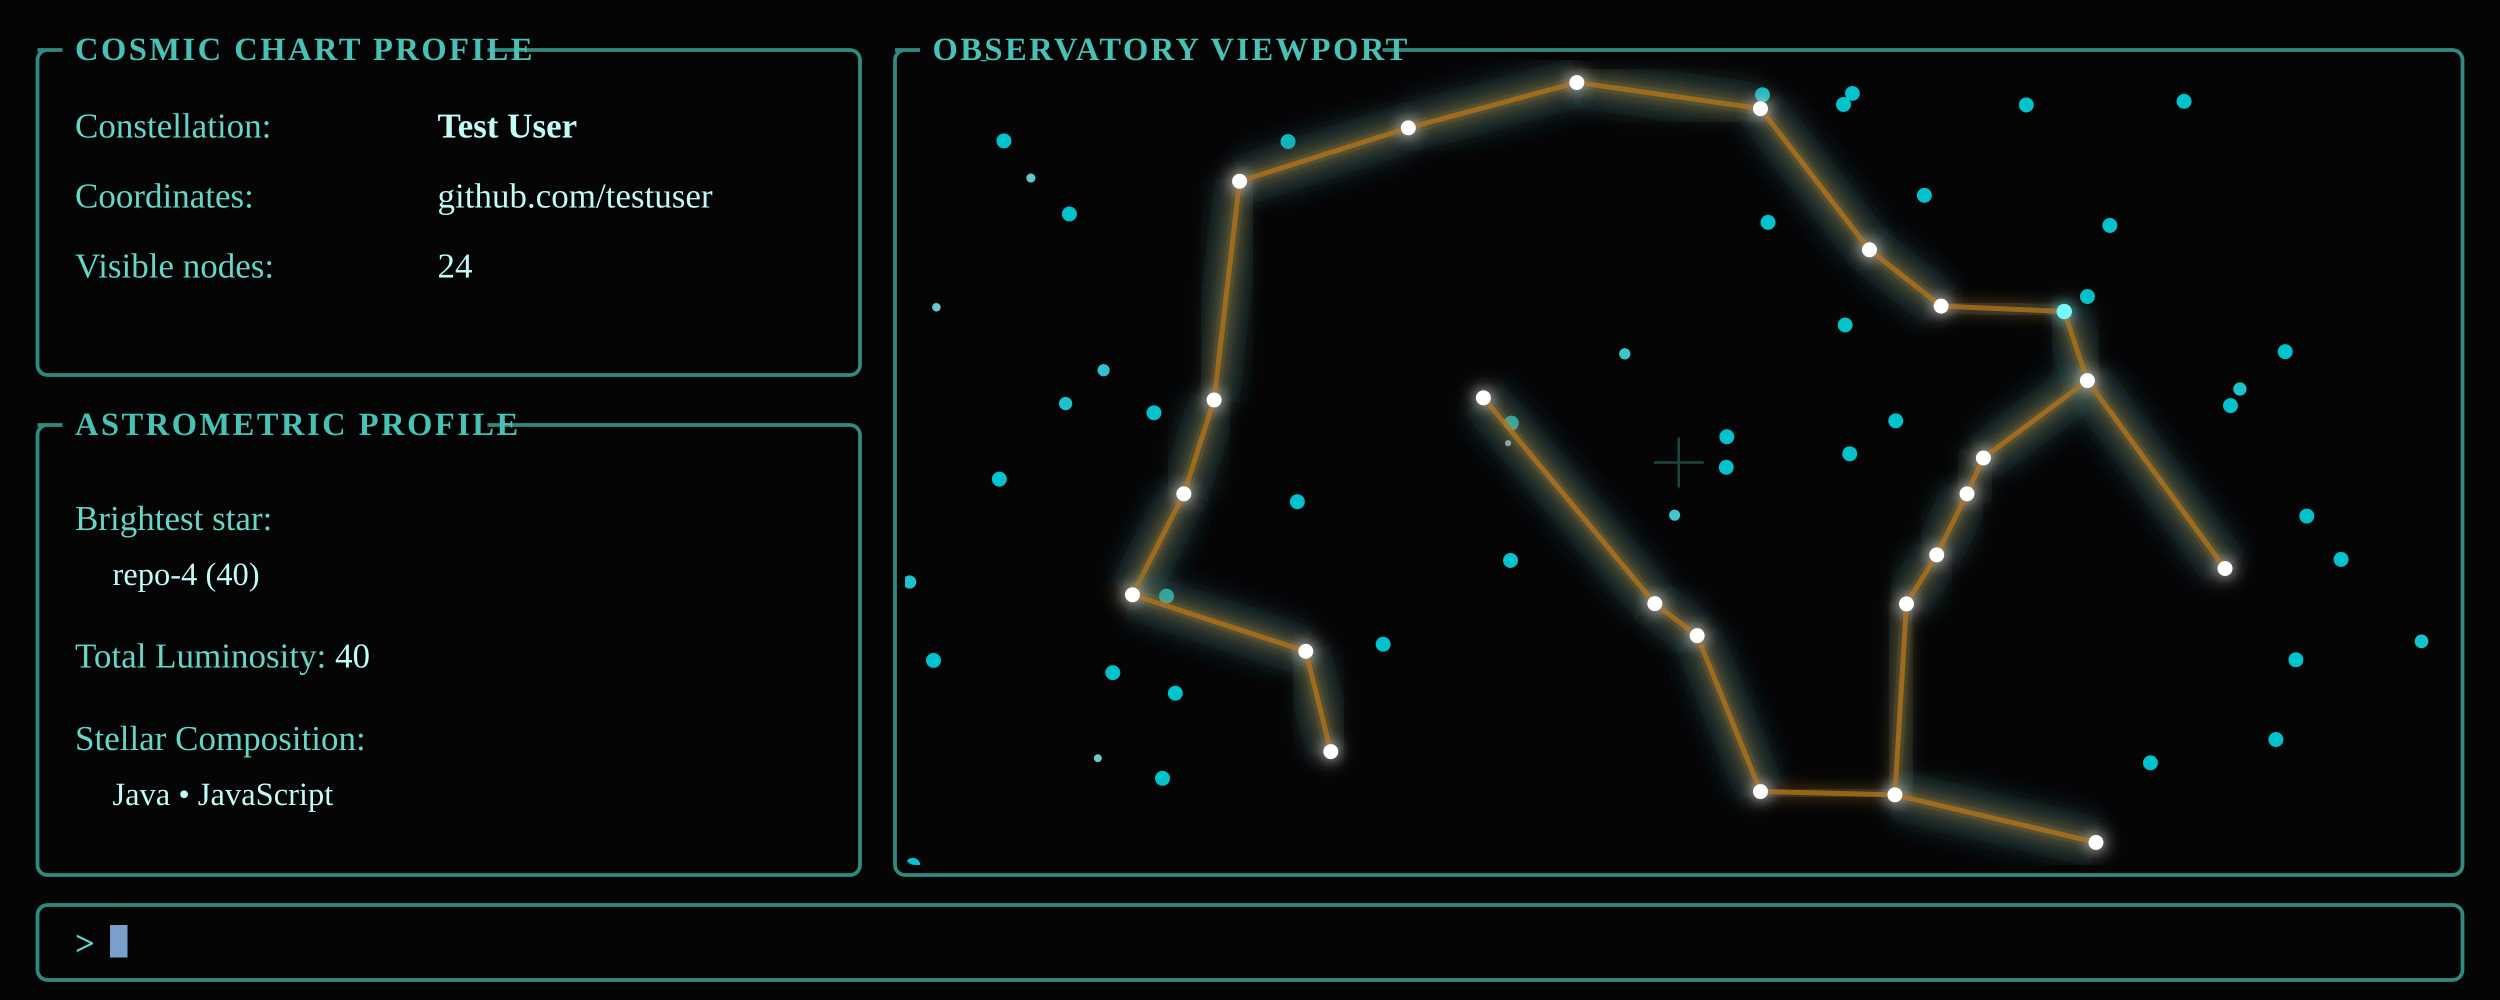
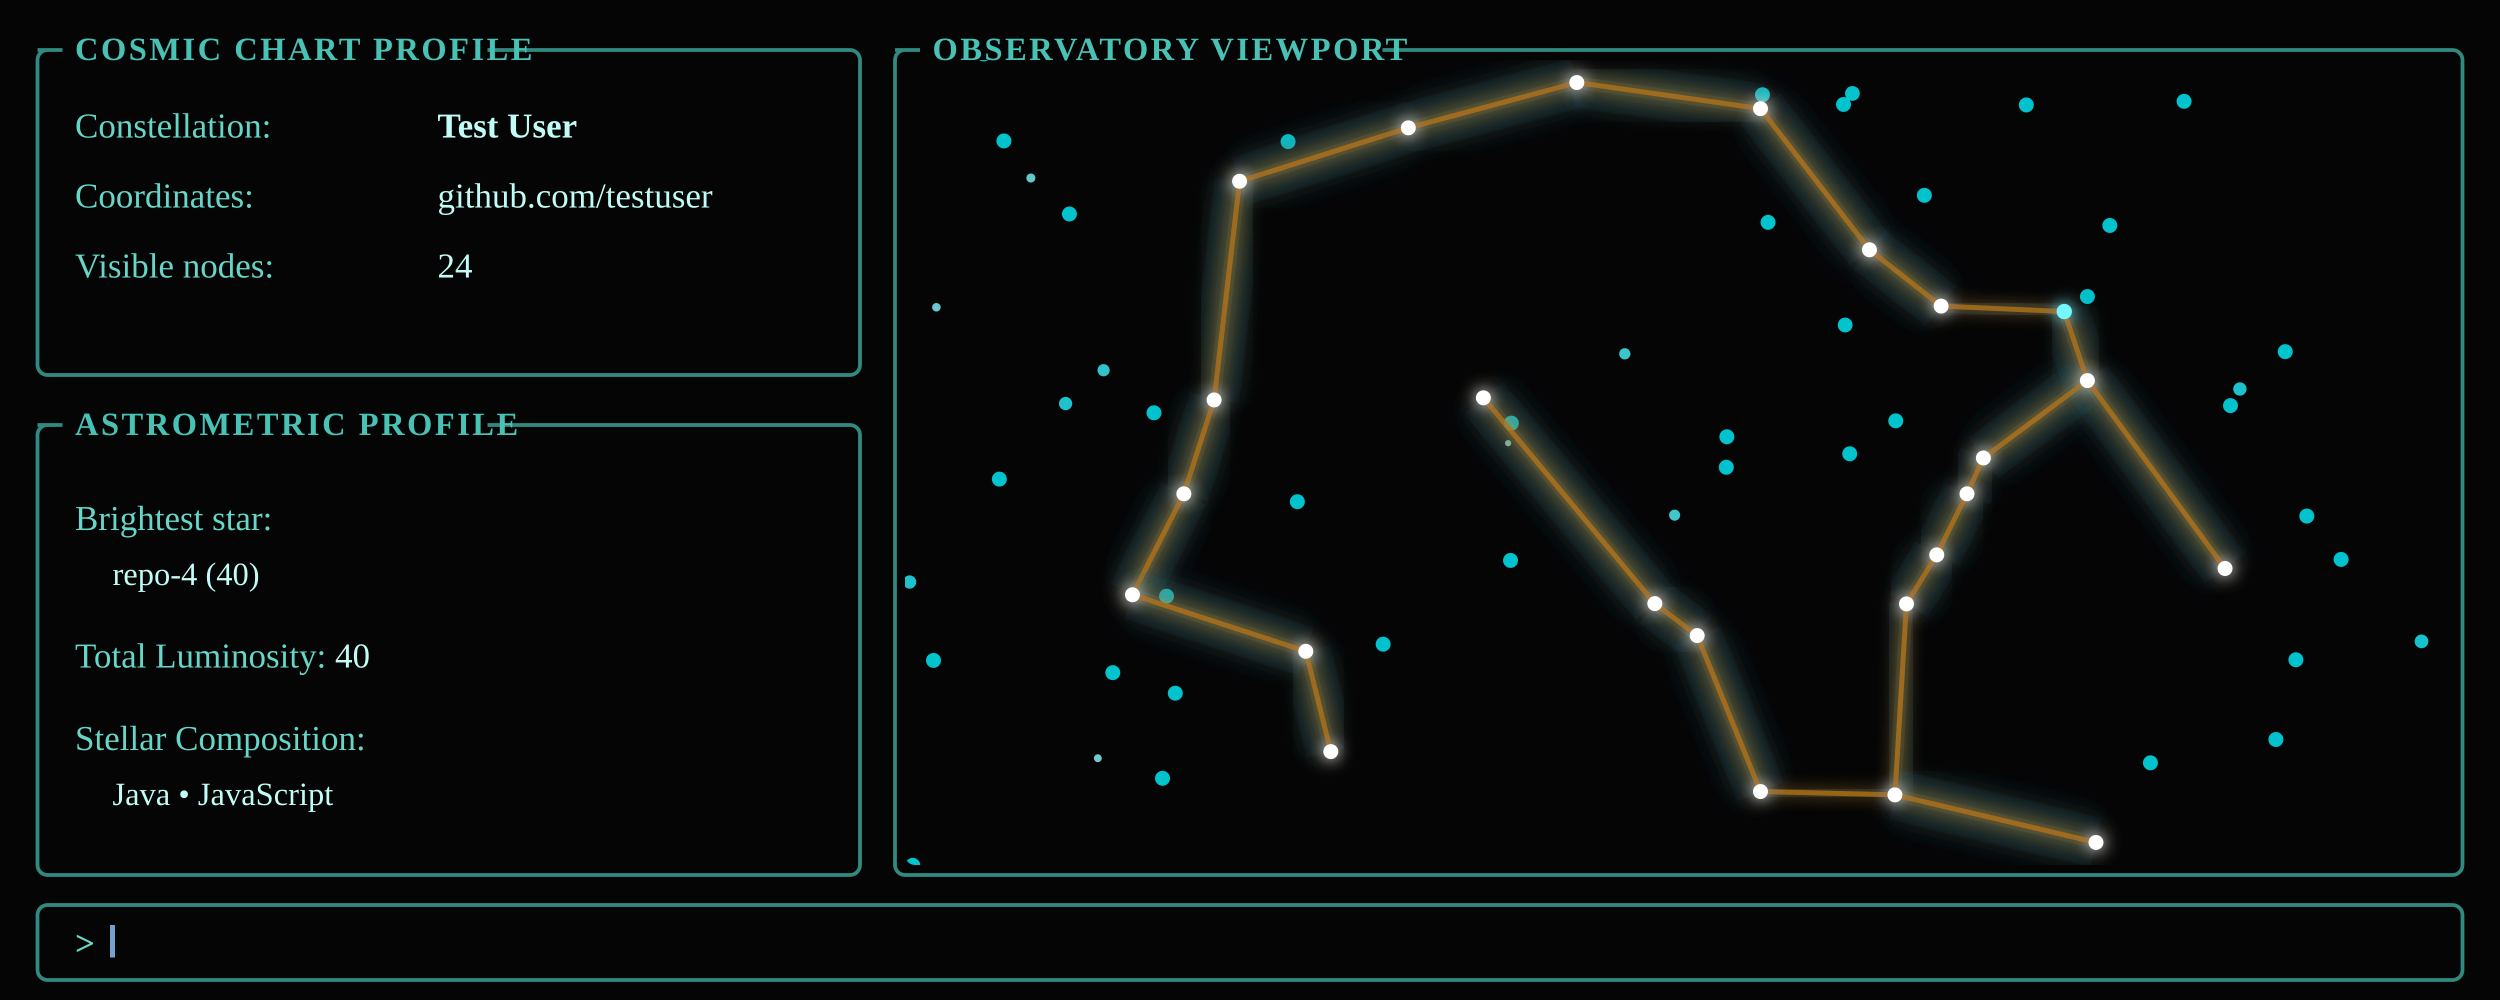
<svg xmlns="http://www.w3.org/2000/svg" width="1000" height="400" viewBox="0 0 1000 400">
  <style>
                body {
                    background: #050505;
                    display: flex;
                    align-items: center;
                    justify-content: center;
                    height: 100vh;
                    margin: 0;
                    overflow: hidden;
                }

                .canvas-wrapper {
                    filter: drop-shadow(0 0 12px rgba(0, 242, 255, 0.5));
                    display: flex;
                    align-items: center;
                    justify-content: center;
                    border: solid white 0.5px;
                }

                svg {
                    width: 100%;
                    height: 100%;
                    display: block;
                }

                @keyframes wobbleRotate {
                    0% {
                        transform: rotate(0deg) scale(1);
                    }

                    25% {
                        transform: rotate(90deg) scale(1.02) skewX(1deg);
                    }

                    50% {
                        transform: rotate(180deg) scale(1);
                    }

                    75% {
                        transform: rotate(270deg) scale(0.98) skewX(-1deg);
                    }

                    100% {
                        transform: rotate(360deg) scale(1);
                    }
                }

                .tui-border { stroke: #318a80; stroke-width: 1.5; fill: none; }
                .tui-header { fill: #48c2b5; font-size: 13px; font-weight: bold; letter-spacing: 1px; }
                .label { fill: #65d6c8; font-size: 14px; }
                .value { fill: #c1fdf6; font-size: 14px; }
                .value-indent { fill: #c1fdf6; font-size: 13px; }
                .crosshair { stroke: #2a615a; stroke-width: 1; opacity: 0.7; }
            </style>
  <defs>
    <filter id="neonGlow">
      <feGaussianBlur stdDeviation="3" result="blur" />
      <feComposite in="SourceGraphic" in2="blur" operator="over" />
    </filter>
    <filter id="lineGlow" x="-20%" y="-20%" width="140%" height="140%">
      <feGaussianBlur stdDeviation="3" result="blur" />
      <feComposite in="SourceGraphic" in2="blur" operator="over" />
    </filter>
    <filter id="secondLangGlow" x="-50%" y="-50%" width="200%" height="200%">
      <feGaussianBlur stdDeviation="6" result="blur" />
      <feFlood flood-color="#f1e05a" result="color" />
      <feComposite in="color" in2="blur" operator="in" result="glow" />
      <feMerge>
        <feMergeNode in="glow" />
        <feMergeNode in="SourceGraphic" />
      </feMerge>
    </filter>
    <filter id="thirdLangGlow" x="-50%" y="-50%" width="200%" height="200%">
      <feGaussianBlur stdDeviation="6" result="blur" />
      <feFlood flood-color="#3178c6" result="color" />
      <feComposite in="color" in2="blur" operator="in" result="glow" />
      <feMerge>
        <feMergeNode in="glow" />
        <feMergeNode in="SourceGraphic" />
      </feMerge>
    </filter>
    <filter id="softGlow" x="-50%" y="-50%" width="200%" height="200%">
      <feGaussianBlur stdDeviation="6" result="blur" />
      <feFlood flood-color="#b07219" result="color" />
      <feComposite in="color" in2="blur" operator="in" result="softGlow" />
      <feMerge>
        <feMergeNode in="softGlow" />
        <feMergeNode in="SourceGraphic" />
      </feMerge>
    </filter>
    <clipPath id="viewportClip">
      <rect x="362" y="24" width="619" height="322" rx="4" ry="4" />
    </clipPath>
  </defs>
  <rect width="1000" height="400" fill="#050505" />
  <g clip-path="url(#viewportClip)">
    <g id="starfield">
      <circle cx="737.407" cy="41.778" r="3" fill="rgb(0, 242, 255)" opacity="0.8">
        <animate attributeName="opacity" values="0.1;0.7;0.1" dur="4.551s" repeatCount="indefinite" />
      </circle>
      <circle cx="295.469" cy="337.65" r="3" fill="rgb(0, 242, 255)" opacity="0.8">
        <animate attributeName="opacity" values="0.1;0.7;0.1" dur="2.338s" repeatCount="indefinite" />
      </circle>
      <circle cx="445.121" cy="269.064" r="3" fill="rgb(0, 242, 255)" opacity="0.8">
        <animate attributeName="opacity" values="0.1;0.7;0.1" dur="2.59s" repeatCount="indefinite" />
      </circle>
      <circle cx="17.195" cy="51.151" r="2.363" fill="rgb(64, 245, 255)" opacity="0.8">
        <animate attributeName="opacity" values="0.1;0.7;0.1" dur="3.423s" repeatCount="indefinite" />
      </circle>
      <circle cx="202.312" cy="54.775" r="3" fill="rgb(0, 242, 255)" opacity="0.8">
        <animate attributeName="opacity" values="0.1;0.7;0.1" dur="4.64s" repeatCount="indefinite" />
      </circle>
      <circle cx="413.249" cy="370.766" r="3" fill="rgb(0, 242, 255)" opacity="0.8">
        <animate attributeName="opacity" values="0.1;0.7;0.1" dur="4.916s" repeatCount="indefinite" />
      </circle>
      <circle cx="910.363" cy="295.799" r="3" fill="rgb(0, 242, 255)" opacity="0.8">
        <animate attributeName="opacity" values="0.1;0.7;0.1" dur="3.559s" repeatCount="indefinite" />
      </circle>
      <circle cx="758.297" cy="168.334" r="3" fill="rgb(0, 242, 255)" opacity="0.8">
        <animate attributeName="opacity" values="0.1;0.7;0.1" dur="3.871s" repeatCount="indefinite" />
      </circle>
      <circle cx="860.173" cy="305.132" r="3" fill="rgb(0, 242, 255)" opacity="0.8">
        <animate attributeName="opacity" values="0.1;0.7;0.1" dur="2.055s" repeatCount="indefinite" />
      </circle>
      <circle cx="78.956" cy="172.327" r="3" fill="rgb(0, 242, 255)" opacity="0.8">
        <animate attributeName="opacity" values="0.1;0.7;0.1" dur="5.492s" repeatCount="indefinite" />
      </circle>
      <circle cx="373.402" cy="264.169" r="3" fill="rgb(0, 242, 255)" opacity="0.8">
        <animate attributeName="opacity" values="0.1;0.7;0.1" dur="3.52s" repeatCount="indefinite" />
      </circle>
      <circle cx="80.182" cy="360.366" r="3" fill="rgb(0, 242, 255)" opacity="0.8">
        <animate attributeName="opacity" values="0.1;0.7;0.1" dur="2.214s" repeatCount="indefinite" />
      </circle>
      <circle cx="170.508" cy="49.255" r="3" fill="rgb(0, 242, 255)" opacity="0.8">
        <animate attributeName="opacity" values="0.1;0.7;0.1" dur="3.946s" repeatCount="indefinite" />
      </circle>
      <circle cx="916.802" cy="6.67" r="3" fill="rgb(0, 242, 255)" opacity="0.8">
        <animate attributeName="opacity" values="0.1;0.7;0.1" dur="5.149s" repeatCount="indefinite" />
      </circle>
      <circle cx="441.435" cy="148.089" r="2.437" fill="rgb(57, 244, 255)" opacity="0.8">
        <animate attributeName="opacity" values="0.1;0.7;0.1" dur="2.904s" repeatCount="indefinite" />
      </circle>
      <circle cx="968.602" cy="256.55" r="2.745" fill="rgb(26, 243, 255)" opacity="0.8">
        <animate attributeName="opacity" values="0.1;0.7;0.1" dur="2.025s" repeatCount="indefinite" />
      </circle>
      <circle cx="769.736" cy="78.133" r="3" fill="rgb(0, 242, 255)" opacity="0.8">
        <animate attributeName="opacity" values="0.1;0.7;0.1" dur="2.486s" repeatCount="indefinite" />
      </circle>
      <circle cx="843.933" cy="90.178" r="3" fill="rgb(0, 242, 255)" opacity="0.8">
        <animate attributeName="opacity" values="0.1;0.7;0.1" dur="5.621s" repeatCount="indefinite" />
      </circle>
      <circle cx="466.592" cy="238.474" r="3" fill="rgb(0, 242, 255)" opacity="0.8">
        <animate attributeName="opacity" values="0.1;0.7;0.1" dur="5.581s" repeatCount="indefinite" />
      </circle>
      <circle cx="77.363" cy="385.732" r="3" fill="rgb(0, 242, 255)" opacity="0.8">
        <animate attributeName="opacity" values="0.1;0.7;0.1" dur="2.383s" repeatCount="indefinite" />
      </circle>
      <circle cx="363.848" cy="232.808" r="2.659" fill="rgb(34, 243, 255)" opacity="0.8">
        <animate attributeName="opacity" values="0.1;0.7;0.1" dur="4.626s" repeatCount="indefinite" />
      </circle>
      <circle cx="127.305" cy="364.679" r="2.204" fill="rgb(81, 246, 255)" opacity="0.8">
        <animate attributeName="opacity" values="0.1;0.7;0.1" dur="2.645s" repeatCount="indefinite" />
      </circle>
      <circle cx="892.189" cy="162.247" r="3" fill="rgb(0, 242, 255)" opacity="0.8">
        <animate attributeName="opacity" values="0.1;0.7;0.1" dur="5.231s" repeatCount="indefinite" />
      </circle>
      <circle cx="42.894" cy="66.691" r="0.898" fill="rgb(214, 252, 255)" opacity="0.8">
        <animate attributeName="opacity" values="0.1;0.7;0.1" dur="4.588s" repeatCount="indefinite" />
      </circle>
      <circle cx="938.544" cy="372.352" r="1.368" fill="rgb(166, 250, 255)" opacity="0.8">
        <animate attributeName="opacity" values="0.1;0.7;0.1" dur="5.924s" repeatCount="indefinite" />
      </circle>
      <circle cx="269.131" cy="27.668" r="3" fill="rgb(0, 242, 255)" opacity="0.8">
        <animate attributeName="opacity" values="0.1;0.7;0.1" dur="4.537s" repeatCount="indefinite" />
      </circle>
      <circle cx="111.894" cy="333.714" r="3" fill="rgb(0, 242, 255)" opacity="0.8">
        <animate attributeName="opacity" values="0.1;0.7;0.1" dur="2.546s" repeatCount="indefinite" />
      </circle>
      <circle cx="401.567" cy="56.373" r="3" fill="rgb(0, 242, 255)" opacity="0.8">
        <animate attributeName="opacity" values="0.1;0.7;0.1" dur="5.691s" repeatCount="indefinite" />
      </circle>
      <circle cx="22.71" cy="8.368" r="3" fill="rgb(0, 242, 255)" opacity="0.8">
        <animate attributeName="opacity" values="0.1;0.7;0.1" dur="4.596s" repeatCount="indefinite" />
      </circle>
      <circle cx="427.768" cy="85.597" r="3" fill="rgb(0, 242, 255)" opacity="0.8">
        <animate attributeName="opacity" values="0.1;0.7;0.1" dur="2.944s" repeatCount="indefinite" />
      </circle>
      <circle cx="690.74" cy="174.706" r="3" fill="rgb(0, 242, 255)" opacity="0.8">
        <animate attributeName="opacity" values="0.1;0.7;0.1" dur="3.552s" repeatCount="indefinite" />
      </circle>
      <circle cx="604.211" cy="224.174" r="3" fill="rgb(0, 242, 255)" opacity="0.8">
        <animate attributeName="opacity" values="0.1;0.7;0.1" dur="5.961s" repeatCount="indefinite" />
      </circle>
      <circle cx="426.235" cy="161.424" r="2.657" fill="rgb(34, 243, 255)" opacity="0.8">
        <animate attributeName="opacity" values="0.1;0.7;0.1" dur="2.046s" repeatCount="indefinite" />
      </circle>
      <circle cx="219.404" cy="235.825" r="3" fill="rgb(0, 242, 255)" opacity="0.8">
        <animate attributeName="opacity" values="0.1;0.7;0.1" dur="4.886s" repeatCount="indefinite" />
      </circle>
      <circle cx="412.349" cy="71.206" r="1.816" fill="rgb(120, 248, 255)" opacity="0.8">
        <animate attributeName="opacity" values="0.1;0.7;0.1" dur="5.955s" repeatCount="indefinite" />
      </circle>
      <circle cx="302.998" cy="348.682" r="3" fill="rgb(0, 242, 255)" opacity="0.8">
        <animate attributeName="opacity" values="0.1;0.7;0.1" dur="2.882s" repeatCount="indefinite" />
      </circle>
      <circle cx="895.966" cy="155.602" r="2.666" fill="rgb(34, 243, 255)" opacity="0.8">
        <animate attributeName="opacity" values="0.1;0.7;0.1" dur="5.46s" repeatCount="indefinite" />
      </circle>
      <circle cx="873.635" cy="40.536" r="3" fill="rgb(0, 242, 255)" opacity="0.8">
        <animate attributeName="opacity" values="0.1;0.7;0.1" dur="4.838s" repeatCount="indefinite" />
      </circle>
      <circle cx="208.343" cy="399.388" r="2.622" fill="rgb(38, 243, 255)" opacity="0.8">
        <animate attributeName="opacity" values="0.1;0.7;0.1" dur="5.679s" repeatCount="indefinite" />
      </circle>
      <circle cx="690.518" cy="186.912" r="3" fill="rgb(0, 242, 255)" opacity="0.8">
        <animate attributeName="opacity" values="0.1;0.7;0.1" dur="4.206s" repeatCount="indefinite" />
      </circle>
      <circle cx="439.133" cy="303.286" r="1.584" fill="rgb(144, 249, 255)" opacity="0.8">
        <animate attributeName="opacity" values="0.1;0.7;0.1" dur="5.451s" repeatCount="indefinite" />
      </circle>
      <circle cx="219.469" cy="190.109" r="3" fill="rgb(0, 242, 255)" opacity="0.8">
        <animate attributeName="opacity" values="0.1;0.7;0.1" dur="5.757s" repeatCount="indefinite" />
      </circle>
      <circle cx="290.765" cy="26.284" r="3" fill="rgb(0, 242, 255)" opacity="0.8">
        <animate attributeName="opacity" values="0.1;0.7;0.1" dur="2.472s" repeatCount="indefinite" />
      </circle>
      <circle cx="365.119" cy="346.131" r="3" fill="rgb(0, 242, 255)" opacity="0.8">
        <animate attributeName="opacity" values="0.1;0.7;0.1" dur="5.513s" repeatCount="indefinite" />
      </circle>
      <circle cx="59.987" cy="245.303" r="1.776" fill="rgb(124, 248, 255)" opacity="0.8">
        <animate attributeName="opacity" values="0.1;0.7;0.1" dur="5.957s" repeatCount="indefinite" />
      </circle>
      <circle cx="738.07" cy="129.994" r="2.969" fill="rgb(3, 242, 255)" opacity="0.8">
        <animate attributeName="opacity" values="0.1;0.7;0.1" dur="5.786s" repeatCount="indefinite" />
      </circle>
      <circle cx="603.253" cy="177.256" r="1.253" fill="rgb(178, 251, 255)" opacity="0.8">
        <animate attributeName="opacity" values="0.1;0.7;0.1" dur="4.032s" repeatCount="indefinite" />
      </circle>
      <circle cx="518.937" cy="200.684" r="3" fill="rgb(0, 242, 255)" opacity="0.8">
        <animate attributeName="opacity" values="0.1;0.7;0.1" dur="5.458s" repeatCount="indefinite" />
      </circle>
      <circle cx="399.741" cy="191.649" r="3" fill="rgb(0, 242, 255)" opacity="0.8">
        <animate attributeName="opacity" values="0.1;0.7;0.1" dur="2.866s" repeatCount="indefinite" />
      </circle>
      <circle cx="138.14" cy="135.796" r="1.679" fill="rgb(134, 248, 255)" opacity="0.8">
        <animate attributeName="opacity" values="0.1;0.7;0.1" dur="3.416s" repeatCount="indefinite" />
      </circle>
      <circle cx="222.198" cy="292.637" r="3" fill="rgb(0, 242, 255)" opacity="0.8">
        <animate attributeName="opacity" values="0.1;0.7;0.1" dur="4.863s" repeatCount="indefinite" />
      </circle>
      <circle cx="604.542" cy="169.262" r="3" fill="rgb(0, 242, 255)" opacity="0.8">
        <animate attributeName="opacity" values="0.1;0.7;0.1" dur="4.344s" repeatCount="indefinite" />
      </circle>
      <circle cx="922.726" cy="206.43" r="3" fill="rgb(0, 242, 255)" opacity="0.8">
        <animate attributeName="opacity" values="0.1;0.7;0.1" dur="5.549s" repeatCount="indefinite" />
      </circle>
      <circle cx="704.992" cy="37.901" r="3" fill="rgb(0, 242, 255)" opacity="0.8">
        <animate attributeName="opacity" values="0.1;0.7;0.1" dur="2.413s" repeatCount="indefinite" />
      </circle>
      <circle cx="869.684" cy="4" r="3" fill="rgb(0, 242, 255)" opacity="0.8">
        <animate attributeName="opacity" values="0.1;0.7;0.1" dur="5.197s" repeatCount="indefinite" />
      </circle>
      <circle cx="300.962" cy="11.608" r="3" fill="rgb(0, 242, 255)" opacity="0.8">
        <animate attributeName="opacity" values="0.1;0.7;0.1" dur="3.039s" repeatCount="indefinite" />
      </circle>
      <circle cx="215.622" cy="0.816" r="3" fill="rgb(0, 242, 255)" opacity="0.8">
        <animate attributeName="opacity" values="0.1;0.7;0.1" dur="2.273s" repeatCount="indefinite" />
      </circle>
      <circle cx="64.499" cy="101.639" r="3" fill="rgb(0, 242, 255)" opacity="0.8">
        <animate attributeName="opacity" values="0.1;0.7;0.1" dur="3.997s" repeatCount="indefinite" />
      </circle>
      <circle cx="107.968" cy="332.993" r="3" fill="rgb(0, 242, 255)" opacity="0.8">
        <animate attributeName="opacity" values="0.1;0.7;0.1" dur="3.078s" repeatCount="indefinite" />
      </circle>
      <circle cx="739.901" cy="181.53" r="3" fill="rgb(0, 242, 255)" opacity="0.8">
        <animate attributeName="opacity" values="0.1;0.7;0.1" dur="4.58s" repeatCount="indefinite" />
      </circle>
      <circle cx="914.093" cy="140.666" r="3" fill="rgb(0, 242, 255)" opacity="0.8">
        <animate attributeName="opacity" values="0.1;0.7;0.1" dur="3.266s" repeatCount="indefinite" />
      </circle>
      <circle cx="470.122" cy="277.282" r="3" fill="rgb(0, 242, 255)" opacity="0.8">
        <animate attributeName="opacity" values="0.1;0.7;0.1" dur="4.563s" repeatCount="indefinite" />
      </circle>
      <circle cx="136.813" cy="59.182" r="3" fill="rgb(0, 242, 255)" opacity="0.8">
        <animate attributeName="opacity" values="0.1;0.7;0.1" dur="3.046s" repeatCount="indefinite" />
      </circle>
      <circle cx="81.503" cy="269.069" r="2.705" fill="rgb(30, 243, 255)" opacity="0.8">
        <animate attributeName="opacity" values="0.1;0.7;0.1" dur="5.092s" repeatCount="indefinite" />
      </circle>
      <circle cx="218.56" cy="247.179" r="3" fill="rgb(0, 242, 255)" opacity="0.8">
        <animate attributeName="opacity" values="0.1;0.7;0.1" dur="3.599s" repeatCount="indefinite" />
      </circle>
      <circle cx="918.357" cy="263.91" r="3" fill="rgb(0, 242, 255)" opacity="0.8">
        <animate attributeName="opacity" values="0.1;0.7;0.1" dur="2.757s" repeatCount="indefinite" />
      </circle>
      <circle cx="515.237" cy="56.64" r="3" fill="rgb(0, 242, 255)" opacity="0.8">
        <animate attributeName="opacity" values="0.1;0.7;0.1" dur="5.872s" repeatCount="indefinite" />
      </circle>
      <circle cx="465.007" cy="311.323" r="3" fill="rgb(0, 242, 255)" opacity="0.8">
        <animate attributeName="opacity" values="0.1;0.7;0.1" dur="5.116s" repeatCount="indefinite" />
      </circle>
      <circle cx="537.561" cy="14.436" r="2.112" fill="rgb(90, 246, 255)" opacity="0.8">
        <animate attributeName="opacity" values="0.1;0.7;0.1" dur="4.454s" repeatCount="indefinite" />
      </circle>
      <circle cx="810.523" cy="41.975" r="3" fill="rgb(0, 242, 255)" opacity="0.8">
        <animate attributeName="opacity" values="0.1;0.7;0.1" dur="4.444s" repeatCount="indefinite" />
      </circle>
      <circle cx="957.644" cy="381.339" r="3" fill="rgb(0, 242, 255)" opacity="0.8">
        <animate attributeName="opacity" values="0.1;0.7;0.1" dur="5.072s" repeatCount="indefinite" />
      </circle>
      <circle cx="393.47" cy="21.575" r="3" fill="rgb(0, 242, 255)" opacity="0.8">
        <animate attributeName="opacity" values="0.1;0.7;0.1" dur="3.569s" repeatCount="indefinite" />
      </circle>
      <circle cx="461.593" cy="165.124" r="3" fill="rgb(0, 242, 255)" opacity="0.8">
        <animate attributeName="opacity" values="0.1;0.7;0.1" dur="3.486s" repeatCount="indefinite" />
      </circle>
      <circle cx="834.973" cy="118.615" r="3" fill="rgb(0, 242, 255)" opacity="0.8">
        <animate attributeName="opacity" values="0.1;0.7;0.1" dur="5.766s" repeatCount="indefinite" />
      </circle>
      <circle cx="136.773" cy="262.575" r="3" fill="rgb(0, 242, 255)" opacity="0.8">
        <animate attributeName="opacity" values="0.1;0.7;0.1" dur="2.738s" repeatCount="indefinite" />
      </circle>
      <circle cx="740.972" cy="37.371" r="2.955" fill="rgb(4, 242, 255)" opacity="0.8">
        <animate attributeName="opacity" values="0.1;0.7;0.1" dur="2.896s" repeatCount="indefinite" />
      </circle>
      <circle cx="649.92" cy="141.528" r="2.262" fill="rgb(75, 245, 255)" opacity="0.8">
        <animate attributeName="opacity" values="0.1;0.7;0.1" dur="3.055s" repeatCount="indefinite" />
      </circle>
      <circle cx="739.963" cy="16.172" r="3" fill="rgb(0, 242, 255)" opacity="0.8">
        <animate attributeName="opacity" values="0.1;0.7;0.1" dur="2.638s" repeatCount="indefinite" />
      </circle>
      <circle cx="994.661" cy="108.077" r="3" fill="rgb(0, 242, 255)" opacity="0.8">
        <animate attributeName="opacity" values="0.1;0.7;0.1" dur="5.472s" repeatCount="indefinite" />
      </circle>
      <circle cx="144.568" cy="227.061" r="3" fill="rgb(0, 242, 255)" opacity="0.8">
        <animate attributeName="opacity" values="0.1;0.7;0.1" dur="5.906s" repeatCount="indefinite" />
      </circle>
      <circle cx="374.552" cy="122.911" r="1.706" fill="rgb(131, 248, 255)" opacity="0.8">
        <animate attributeName="opacity" values="0.1;0.7;0.1" dur="2.546s" repeatCount="indefinite" />
      </circle>
      <circle cx="224.333" cy="139.691" r="3" fill="rgb(0, 242, 255)" opacity="0.8">
        <animate attributeName="opacity" values="0.1;0.7;0.1" dur="5.649s" repeatCount="indefinite" />
      </circle>
      <circle cx="3.112" cy="199.045" r="1.665" fill="rgb(136, 248, 255)" opacity="0.8">
        <animate attributeName="opacity" values="0.1;0.7;0.1" dur="5.772s" repeatCount="indefinite" />
      </circle>
      <circle cx="707.222" cy="88.94" r="3" fill="rgb(0, 242, 255)" opacity="0.8">
        <animate attributeName="opacity" values="0.1;0.7;0.1" dur="2.825s" repeatCount="indefinite" />
      </circle>
      <circle cx="726.064" cy="371.482" r="3" fill="rgb(0, 242, 255)" opacity="0.8">
        <animate attributeName="opacity" values="0.1;0.7;0.1" dur="3.815s" repeatCount="indefinite" />
      </circle>
      <circle cx="553.26" cy="257.68" r="3" fill="rgb(0, 242, 255)" opacity="0.8">
        <animate attributeName="opacity" values="0.1;0.7;0.1" dur="5.247s" repeatCount="indefinite" />
      </circle>
      <circle cx="238.214" cy="141.739" r="3" fill="rgb(0, 242, 255)" opacity="0.8">
        <animate attributeName="opacity" values="0.1;0.7;0.1" dur="4.237s" repeatCount="indefinite" />
      </circle>
      <circle cx="124.267" cy="81.54" r="3" fill="rgb(0, 242, 255)" opacity="0.8">
        <animate attributeName="opacity" values="0.1;0.7;0.1" dur="2.42s" repeatCount="indefinite" />
      </circle>
      <circle cx="126.38" cy="248.771" r="2.943" fill="rgb(5, 242, 255)" opacity="0.8">
        <animate attributeName="opacity" values="0.1;0.7;0.1" dur="2.527s" repeatCount="indefinite" />
      </circle>
      <circle cx="947.715" cy="374.081" r="3" fill="rgb(0, 242, 255)" opacity="0.8">
        <animate attributeName="opacity" values="0.1;0.7;0.1" dur="4.949s" repeatCount="indefinite" />
      </circle>
      <circle cx="11.704" cy="393.794" r="3" fill="rgb(0, 242, 255)" opacity="0.8">
        <animate attributeName="opacity" values="0.1;0.7;0.1" dur="5.365s" repeatCount="indefinite" />
      </circle>
      <circle cx="980.245" cy="396.489" r="3" fill="rgb(0, 242, 255)" opacity="0.8">
        <animate attributeName="opacity" values="0.1;0.7;0.1" dur="4.219s" repeatCount="indefinite" />
      </circle>
      <circle cx="669.848" cy="206.063" r="2.223" fill="rgb(79, 246, 255)" opacity="0.8">
        <animate attributeName="opacity" values="0.1;0.7;0.1" dur="2.944s" repeatCount="indefinite" />
      </circle>
      <circle cx="307.494" cy="42.623" r="3" fill="rgb(0, 242, 255)" opacity="0.8">
        <animate attributeName="opacity" values="0.1;0.7;0.1" dur="5.551s" repeatCount="indefinite" />
      </circle>
      <circle cx="483.968" cy="8.653" r="1.455" fill="rgb(157, 250, 255)" opacity="0.8">
        <animate attributeName="opacity" values="0.1;0.7;0.1" dur="3.989s" repeatCount="indefinite" />
      </circle>
      <circle cx="351.17" cy="12.29" r="2.748" fill="rgb(25, 243, 255)" opacity="0.8">
        <animate attributeName="opacity" values="0.1;0.7;0.1" dur="3.258s" repeatCount="indefinite" />
      </circle>
      <circle cx="197.624" cy="61.329" r="3" fill="rgb(0, 242, 255)" opacity="0.8">
        <animate attributeName="opacity" values="0.1;0.7;0.1" dur="2.246s" repeatCount="indefinite" />
      </circle>
      <circle cx="16.39" cy="165.969" r="3" fill="rgb(0, 242, 255)" opacity="0.8">
        <animate attributeName="opacity" values="0.1;0.7;0.1" dur="3.56s" repeatCount="indefinite" />
      </circle>
      <circle cx="34.923" cy="107.846" r="3" fill="rgb(0, 242, 255)" opacity="0.8">
        <animate attributeName="opacity" values="0.1;0.7;0.1" dur="4.305s" repeatCount="indefinite" />
      </circle>
      <circle cx="936.443" cy="223.763" r="3" fill="rgb(0, 242, 255)" opacity="0.8">
        <animate attributeName="opacity" values="0.1;0.7;0.1" dur="4.991s" repeatCount="indefinite" />
      </circle>
    </g>
    <g transform="translate(164.1957, 7.524849)" filter="url(#neonGlow)" style="animation: float 11.097s ease-in-out infinite;">
      <g>
        <g filter="url(#thirdLangGlow)">
          <line x1="540" y1="35.935" x2="583.59" y2="92.391" stroke="#3178c6" stroke-width="20" stroke-opacity="0.07">
            <animate attributeName="opacity" values="0.05;0.1;0.05" dur="3s" repeatCount="indefinite" />
          </line>
        </g>
        <g filter="url(#secondLangGlow)">
          <line x1="540" y1="35.935" x2="583.59" y2="92.391" stroke="#f1e05a" stroke-width="5" stroke-opacity="0.07">
            <animate attributeName="opacity" values="0.05;0.1;0.05" dur="3s" repeatCount="indefinite" />
          </line>
        </g>
        <g filter="url(#softGlow)">
          <line x1="540" y1="35.935" x2="583.59" y2="92.391" stroke="#b07219" stroke-width="2" stroke-opacity="0.8">
            <animate attributeName="opacity" values="0.6;1;0.6" dur="1.5s" repeatCount="indefinite" />
          </line>
        </g>
        <g filter="url(#thirdLangGlow)">
          <line x1="583.59" y1="92.391" x2="612.25" y2="114.916" stroke="#3178c6" stroke-width="20" stroke-opacity="0.07">
            <animate attributeName="opacity" values="0.05;0.1;0.05" dur="3s" repeatCount="indefinite" />
          </line>
        </g>
        <g filter="url(#secondLangGlow)">
          <line x1="583.59" y1="92.391" x2="612.25" y2="114.916" stroke="#f1e05a" stroke-width="5" stroke-opacity="0.07">
            <animate attributeName="opacity" values="0.05;0.1;0.05" dur="3s" repeatCount="indefinite" />
          </line>
        </g>
        <g filter="url(#softGlow)">
          <line x1="583.59" y1="92.391" x2="612.25" y2="114.916" stroke="#b07219" stroke-width="2" stroke-opacity="0.8">
            <animate attributeName="opacity" values="0.6;1;0.6" dur="1.5s" repeatCount="indefinite" />
          </line>
        </g>
        <g filter="url(#thirdLangGlow)">
          <line x1="612.25" y1="114.916" x2="661.51" y2="117.094" stroke="#3178c6" stroke-width="20" stroke-opacity="0.07">
            <animate attributeName="opacity" values="0.05;0.1;0.05" dur="3s" repeatCount="indefinite" />
          </line>
        </g>
        <g filter="url(#secondLangGlow)">
          <line x1="612.25" y1="114.916" x2="661.51" y2="117.094" stroke="#f1e05a" stroke-width="5" stroke-opacity="0.07">
            <animate attributeName="opacity" values="0.05;0.1;0.05" dur="3s" repeatCount="indefinite" />
          </line>
        </g>
        <g filter="url(#softGlow)">
          <line x1="612.25" y1="114.916" x2="661.51" y2="117.094" stroke="#b07219" stroke-width="2" stroke-opacity="0.8">
            <animate attributeName="opacity" values="0.6;1;0.6" dur="1.5s" repeatCount="indefinite" />
          </line>
        </g>
        <g filter="url(#thirdLangGlow)">
          <line x1="661.51" y1="117.094" x2="670.752" y2="144.706" stroke="#3178c6" stroke-width="20" stroke-opacity="0.07">
            <animate attributeName="opacity" values="0.05;0.1;0.05" dur="3s" repeatCount="indefinite" />
          </line>
        </g>
        <g filter="url(#secondLangGlow)">
          <line x1="661.51" y1="117.094" x2="670.752" y2="144.706" stroke="#f1e05a" stroke-width="5" stroke-opacity="0.07">
            <animate attributeName="opacity" values="0.05;0.1;0.05" dur="3s" repeatCount="indefinite" />
          </line>
        </g>
        <g filter="url(#softGlow)">
          <line x1="661.51" y1="117.094" x2="670.752" y2="144.706" stroke="#b07219" stroke-width="2" stroke-opacity="0.8">
            <animate attributeName="opacity" values="0.6;1;0.6" dur="1.5s" repeatCount="indefinite" />
          </line>
        </g>
        <g filter="url(#thirdLangGlow)">
          <line x1="670.752" y1="144.706" x2="629.156" y2="175.666" stroke="#3178c6" stroke-width="20" stroke-opacity="0.07">
            <animate attributeName="opacity" values="0.05;0.1;0.05" dur="3s" repeatCount="indefinite" />
          </line>
        </g>
        <g filter="url(#secondLangGlow)">
          <line x1="670.752" y1="144.706" x2="629.156" y2="175.666" stroke="#f1e05a" stroke-width="5" stroke-opacity="0.07">
            <animate attributeName="opacity" values="0.05;0.1;0.05" dur="3s" repeatCount="indefinite" />
          </line>
        </g>
        <g filter="url(#softGlow)">
          <line x1="670.752" y1="144.706" x2="629.156" y2="175.666" stroke="#b07219" stroke-width="2" stroke-opacity="0.8">
            <animate attributeName="opacity" values="0.6;1;0.6" dur="1.5s" repeatCount="indefinite" />
          </line>
        </g>
        <g filter="url(#thirdLangGlow)">
          <line x1="629.156" y1="175.666" x2="622.604" y2="190" stroke="#3178c6" stroke-width="20" stroke-opacity="0.07">
            <animate attributeName="opacity" values="0.05;0.1;0.05" dur="3s" repeatCount="indefinite" />
          </line>
        </g>
        <g filter="url(#secondLangGlow)">
          <line x1="629.156" y1="175.666" x2="622.604" y2="190" stroke="#f1e05a" stroke-width="5" stroke-opacity="0.07">
            <animate attributeName="opacity" values="0.05;0.1;0.05" dur="3s" repeatCount="indefinite" />
          </line>
        </g>
        <g filter="url(#softGlow)">
          <line x1="629.156" y1="175.666" x2="622.604" y2="190" stroke="#b07219" stroke-width="2" stroke-opacity="0.8">
            <animate attributeName="opacity" values="0.6;1;0.6" dur="1.5s" repeatCount="indefinite" />
          </line>
        </g>
        <g filter="url(#thirdLangGlow)">
          <line x1="622.604" y1="190" x2="610.502" y2="214.422" stroke="#3178c6" stroke-width="20" stroke-opacity="0.07">
            <animate attributeName="opacity" values="0.05;0.1;0.05" dur="3s" repeatCount="indefinite" />
          </line>
        </g>
        <g filter="url(#secondLangGlow)">
          <line x1="622.604" y1="190" x2="610.502" y2="214.422" stroke="#f1e05a" stroke-width="5" stroke-opacity="0.07">
            <animate attributeName="opacity" values="0.05;0.1;0.05" dur="3s" repeatCount="indefinite" />
          </line>
        </g>
        <g filter="url(#softGlow)">
          <line x1="622.604" y1="190" x2="610.502" y2="214.422" stroke="#b07219" stroke-width="2" stroke-opacity="0.8">
            <animate attributeName="opacity" values="0.6;1;0.6" dur="1.5s" repeatCount="indefinite" />
          </line>
        </g>
        <g filter="url(#thirdLangGlow)">
          <line x1="610.502" y1="214.422" x2="598.394" y2="234.036" stroke="#3178c6" stroke-width="20" stroke-opacity="0.07">
            <animate attributeName="opacity" values="0.05;0.1;0.05" dur="3s" repeatCount="indefinite" />
          </line>
        </g>
        <g filter="url(#secondLangGlow)">
          <line x1="610.502" y1="214.422" x2="598.394" y2="234.036" stroke="#f1e05a" stroke-width="5" stroke-opacity="0.07">
            <animate attributeName="opacity" values="0.05;0.1;0.05" dur="3s" repeatCount="indefinite" />
          </line>
        </g>
        <g filter="url(#softGlow)">
          <line x1="610.502" y1="214.422" x2="598.394" y2="234.036" stroke="#b07219" stroke-width="2" stroke-opacity="0.8">
            <animate attributeName="opacity" values="0.6;1;0.6" dur="1.5s" repeatCount="indefinite" />
          </line>
        </g>
        <g filter="url(#thirdLangGlow)">
          <line x1="540" y1="35.935" x2="466.534" y2="25.493" stroke="#3178c6" stroke-width="20" stroke-opacity="0.07">
            <animate attributeName="opacity" values="0.05;0.1;0.05" dur="3s" repeatCount="indefinite" />
          </line>
        </g>
        <g filter="url(#secondLangGlow)">
          <line x1="540" y1="35.935" x2="466.534" y2="25.493" stroke="#f1e05a" stroke-width="5" stroke-opacity="0.07">
            <animate attributeName="opacity" values="0.05;0.1;0.05" dur="3s" repeatCount="indefinite" />
          </line>
        </g>
        <g filter="url(#softGlow)">
          <line x1="540" y1="35.935" x2="466.534" y2="25.493" stroke="#b07219" stroke-width="2" stroke-opacity="0.8">
            <animate attributeName="opacity" values="0.6;1;0.6" dur="1.5s" repeatCount="indefinite" />
          </line>
        </g>
        <g filter="url(#thirdLangGlow)">
          <line x1="466.534" y1="25.493" x2="399.139" y2="43.613" stroke="#3178c6" stroke-width="20" stroke-opacity="0.07">
            <animate attributeName="opacity" values="0.05;0.1;0.05" dur="3s" repeatCount="indefinite" />
          </line>
        </g>
        <g filter="url(#secondLangGlow)">
          <line x1="466.534" y1="25.493" x2="399.139" y2="43.613" stroke="#f1e05a" stroke-width="5" stroke-opacity="0.07">
            <animate attributeName="opacity" values="0.05;0.1;0.05" dur="3s" repeatCount="indefinite" />
          </line>
        </g>
        <g filter="url(#softGlow)">
          <line x1="466.534" y1="25.493" x2="399.139" y2="43.613" stroke="#b07219" stroke-width="2" stroke-opacity="0.8">
            <animate attributeName="opacity" values="0.6;1;0.6" dur="1.5s" repeatCount="indefinite" />
          </line>
        </g>
        <g filter="url(#thirdLangGlow)">
          <line x1="399.139" y1="43.613" x2="331.634" y2="64.98" stroke="#3178c6" stroke-width="20" stroke-opacity="0.07">
            <animate attributeName="opacity" values="0.05;0.1;0.05" dur="3s" repeatCount="indefinite" />
          </line>
        </g>
        <g filter="url(#secondLangGlow)">
          <line x1="399.139" y1="43.613" x2="331.634" y2="64.98" stroke="#f1e05a" stroke-width="5" stroke-opacity="0.07">
            <animate attributeName="opacity" values="0.05;0.1;0.05" dur="3s" repeatCount="indefinite" />
          </line>
        </g>
        <g filter="url(#softGlow)">
          <line x1="399.139" y1="43.613" x2="331.634" y2="64.98" stroke="#b07219" stroke-width="2" stroke-opacity="0.8">
            <animate attributeName="opacity" values="0.6;1;0.6" dur="1.5s" repeatCount="indefinite" />
          </line>
        </g>
        <g filter="url(#thirdLangGlow)">
          <line x1="598.394" y1="234.036" x2="593.775" y2="310.415" stroke="#3178c6" stroke-width="20" stroke-opacity="0.07">
            <animate attributeName="opacity" values="0.05;0.1;0.05" dur="3s" repeatCount="indefinite" />
          </line>
        </g>
        <g filter="url(#secondLangGlow)">
          <line x1="598.394" y1="234.036" x2="593.775" y2="310.415" stroke="#f1e05a" stroke-width="5" stroke-opacity="0.07">
            <animate attributeName="opacity" values="0.05;0.1;0.05" dur="3s" repeatCount="indefinite" />
          </line>
        </g>
        <g filter="url(#softGlow)">
          <line x1="598.394" y1="234.036" x2="593.775" y2="310.415" stroke="#b07219" stroke-width="2" stroke-opacity="0.8">
            <animate attributeName="opacity" values="0.6;1;0.6" dur="1.5s" repeatCount="indefinite" />
          </line>
        </g>
        <g filter="url(#thirdLangGlow)">
          <line x1="593.775" y1="310.415" x2="540" y2="309.098" stroke="#3178c6" stroke-width="20" stroke-opacity="0.07">
            <animate attributeName="opacity" values="0.05;0.1;0.05" dur="3s" repeatCount="indefinite" />
          </line>
        </g>
        <g filter="url(#secondLangGlow)">
          <line x1="593.775" y1="310.415" x2="540" y2="309.098" stroke="#f1e05a" stroke-width="5" stroke-opacity="0.07">
            <animate attributeName="opacity" values="0.05;0.1;0.05" dur="3s" repeatCount="indefinite" />
          </line>
        </g>
        <g filter="url(#softGlow)">
          <line x1="593.775" y1="310.415" x2="540" y2="309.098" stroke="#b07219" stroke-width="2" stroke-opacity="0.8">
            <animate attributeName="opacity" values="0.6;1;0.6" dur="1.5s" repeatCount="indefinite" />
          </line>
        </g>
        <g filter="url(#thirdLangGlow)">
          <line x1="540" y1="309.098" x2="514.673" y2="246.712" stroke="#3178c6" stroke-width="20" stroke-opacity="0.07">
            <animate attributeName="opacity" values="0.05;0.1;0.05" dur="3s" repeatCount="indefinite" />
          </line>
        </g>
        <g filter="url(#secondLangGlow)">
          <line x1="540" y1="309.098" x2="514.673" y2="246.712" stroke="#f1e05a" stroke-width="5" stroke-opacity="0.07">
            <animate attributeName="opacity" values="0.05;0.1;0.05" dur="3s" repeatCount="indefinite" />
          </line>
        </g>
        <g filter="url(#softGlow)">
          <line x1="540" y1="309.098" x2="514.673" y2="246.712" stroke="#b07219" stroke-width="2" stroke-opacity="0.8">
            <animate attributeName="opacity" values="0.6;1;0.6" dur="1.5s" repeatCount="indefinite" />
          </line>
        </g>
        <g filter="url(#thirdLangGlow)">
          <line x1="514.673" y1="246.712" x2="497.741" y2="233.917" stroke="#3178c6" stroke-width="20" stroke-opacity="0.07">
            <animate attributeName="opacity" values="0.05;0.1;0.05" dur="3s" repeatCount="indefinite" />
          </line>
        </g>
        <g filter="url(#secondLangGlow)">
          <line x1="514.673" y1="246.712" x2="497.741" y2="233.917" stroke="#f1e05a" stroke-width="5" stroke-opacity="0.07">
            <animate attributeName="opacity" values="0.05;0.1;0.05" dur="3s" repeatCount="indefinite" />
          </line>
        </g>
        <g filter="url(#softGlow)">
          <line x1="514.673" y1="246.712" x2="497.741" y2="233.917" stroke="#b07219" stroke-width="2" stroke-opacity="0.8">
            <animate attributeName="opacity" values="0.6;1;0.6" dur="1.5s" repeatCount="indefinite" />
          </line>
        </g>
        <g filter="url(#thirdLangGlow)">
          <line x1="593.775" y1="310.415" x2="674.193" y2="329.457" stroke="#3178c6" stroke-width="20" stroke-opacity="0.07">
            <animate attributeName="opacity" values="0.05;0.1;0.05" dur="3s" repeatCount="indefinite" />
          </line>
        </g>
        <g filter="url(#secondLangGlow)">
          <line x1="593.775" y1="310.415" x2="674.193" y2="329.457" stroke="#f1e05a" stroke-width="5" stroke-opacity="0.07">
            <animate attributeName="opacity" values="0.05;0.1;0.05" dur="3s" repeatCount="indefinite" />
          </line>
        </g>
        <g filter="url(#softGlow)">
          <line x1="593.775" y1="310.415" x2="674.193" y2="329.457" stroke="#b07219" stroke-width="2" stroke-opacity="0.8">
            <animate attributeName="opacity" values="0.6;1;0.6" dur="1.5s" repeatCount="indefinite" />
          </line>
        </g>
        <g filter="url(#thirdLangGlow)">
          <line x1="331.634" y1="64.98" x2="321.45" y2="152.452" stroke="#3178c6" stroke-width="20" stroke-opacity="0.07">
            <animate attributeName="opacity" values="0.05;0.1;0.05" dur="3s" repeatCount="indefinite" />
          </line>
        </g>
        <g filter="url(#secondLangGlow)">
          <line x1="331.634" y1="64.98" x2="321.45" y2="152.452" stroke="#f1e05a" stroke-width="5" stroke-opacity="0.07">
            <animate attributeName="opacity" values="0.05;0.1;0.05" dur="3s" repeatCount="indefinite" />
          </line>
        </g>
        <g filter="url(#softGlow)">
          <line x1="331.634" y1="64.98" x2="321.45" y2="152.452" stroke="#b07219" stroke-width="2" stroke-opacity="0.8">
            <animate attributeName="opacity" values="0.6;1;0.6" dur="1.5s" repeatCount="indefinite" />
          </line>
        </g>
        <g filter="url(#thirdLangGlow)">
          <line x1="321.45" y1="152.452" x2="309.35" y2="190" stroke="#3178c6" stroke-width="20" stroke-opacity="0.07">
            <animate attributeName="opacity" values="0.05;0.1;0.05" dur="3s" repeatCount="indefinite" />
          </line>
        </g>
        <g filter="url(#secondLangGlow)">
          <line x1="321.45" y1="152.452" x2="309.35" y2="190" stroke="#f1e05a" stroke-width="5" stroke-opacity="0.07">
            <animate attributeName="opacity" values="0.05;0.1;0.05" dur="3s" repeatCount="indefinite" />
          </line>
        </g>
        <g filter="url(#softGlow)">
          <line x1="321.45" y1="152.452" x2="309.35" y2="190" stroke="#b07219" stroke-width="2" stroke-opacity="0.8">
            <animate attributeName="opacity" values="0.6;1;0.6" dur="1.5s" repeatCount="indefinite" />
          </line>
        </g>
        <g filter="url(#thirdLangGlow)">
          <line x1="309.35" y1="190" x2="288.794" y2="230.386" stroke="#3178c6" stroke-width="20" stroke-opacity="0.07">
            <animate attributeName="opacity" values="0.05;0.1;0.05" dur="3s" repeatCount="indefinite" />
          </line>
        </g>
        <g filter="url(#secondLangGlow)">
          <line x1="309.35" y1="190" x2="288.794" y2="230.386" stroke="#f1e05a" stroke-width="5" stroke-opacity="0.07">
            <animate attributeName="opacity" values="0.05;0.1;0.05" dur="3s" repeatCount="indefinite" />
          </line>
        </g>
        <g filter="url(#softGlow)">
          <line x1="309.35" y1="190" x2="288.794" y2="230.386" stroke="#b07219" stroke-width="2" stroke-opacity="0.8">
            <animate attributeName="opacity" values="0.6;1;0.6" dur="1.5s" repeatCount="indefinite" />
          </line>
        </g>
        <g filter="url(#thirdLangGlow)">
          <line x1="288.794" y1="230.386" x2="358.123" y2="253.004" stroke="#3178c6" stroke-width="20" stroke-opacity="0.07">
            <animate attributeName="opacity" values="0.05;0.1;0.05" dur="3s" repeatCount="indefinite" />
          </line>
        </g>
        <g filter="url(#secondLangGlow)">
          <line x1="288.794" y1="230.386" x2="358.123" y2="253.004" stroke="#f1e05a" stroke-width="5" stroke-opacity="0.07">
            <animate attributeName="opacity" values="0.05;0.1;0.05" dur="3s" repeatCount="indefinite" />
          </line>
        </g>
        <g filter="url(#softGlow)">
          <line x1="288.794" y1="230.386" x2="358.123" y2="253.004" stroke="#b07219" stroke-width="2" stroke-opacity="0.8">
            <animate attributeName="opacity" values="0.6;1;0.6" dur="1.5s" repeatCount="indefinite" />
          </line>
        </g>
        <g filter="url(#thirdLangGlow)">
          <line x1="358.123" y1="253.004" x2="368.131" y2="293.121" stroke="#3178c6" stroke-width="20" stroke-opacity="0.07">
            <animate attributeName="opacity" values="0.05;0.1;0.05" dur="3s" repeatCount="indefinite" />
          </line>
        </g>
        <g filter="url(#secondLangGlow)">
          <line x1="358.123" y1="253.004" x2="368.131" y2="293.121" stroke="#f1e05a" stroke-width="5" stroke-opacity="0.07">
            <animate attributeName="opacity" values="0.05;0.1;0.05" dur="3s" repeatCount="indefinite" />
          </line>
        </g>
        <g filter="url(#softGlow)">
          <line x1="358.123" y1="253.004" x2="368.131" y2="293.121" stroke="#b07219" stroke-width="2" stroke-opacity="0.8">
            <animate attributeName="opacity" values="0.6;1;0.6" dur="1.5s" repeatCount="indefinite" />
          </line>
        </g>
        <g filter="url(#thirdLangGlow)">
          <line x1="670.752" y1="144.706" x2="725.814" y2="219.873" stroke="#3178c6" stroke-width="20" stroke-opacity="0.07">
            <animate attributeName="opacity" values="0.05;0.1;0.05" dur="3s" repeatCount="indefinite" />
          </line>
        </g>
        <g filter="url(#secondLangGlow)">
          <line x1="670.752" y1="144.706" x2="725.814" y2="219.873" stroke="#f1e05a" stroke-width="5" stroke-opacity="0.07">
            <animate attributeName="opacity" values="0.05;0.1;0.05" dur="3s" repeatCount="indefinite" />
          </line>
        </g>
        <g filter="url(#softGlow)">
          <line x1="670.752" y1="144.706" x2="725.814" y2="219.873" stroke="#b07219" stroke-width="2" stroke-opacity="0.8">
            <animate attributeName="opacity" values="0.6;1;0.6" dur="1.5s" repeatCount="indefinite" />
          </line>
        </g>
        <g filter="url(#thirdLangGlow)">
          <line x1="497.741" y1="233.917" x2="429.162" y2="151.605" stroke="#3178c6" stroke-width="20" stroke-opacity="0.07">
            <animate attributeName="opacity" values="0.05;0.1;0.05" dur="3s" repeatCount="indefinite" />
          </line>
        </g>
        <g filter="url(#secondLangGlow)">
          <line x1="497.741" y1="233.917" x2="429.162" y2="151.605" stroke="#f1e05a" stroke-width="5" stroke-opacity="0.07">
            <animate attributeName="opacity" values="0.05;0.1;0.05" dur="3s" repeatCount="indefinite" />
          </line>
        </g>
        <g filter="url(#softGlow)">
          <line x1="497.741" y1="233.917" x2="429.162" y2="151.605" stroke="#b07219" stroke-width="2" stroke-opacity="0.8">
            <animate attributeName="opacity" values="0.6;1;0.6" dur="1.5s" repeatCount="indefinite" />
          </line>
        </g>
        <circle cx="540" cy="35.935" r="3" fill="rgb(255, 255, 255)">
          <animate attributeName="r" values="1.5;3;1.5" dur="4.88s" repeatCount="indefinite" />
          <animate attributeName="opacity" values="1.5;1.5;1.5" dur="4.88s" repeatCount="indefinite" />
        </circle>
        <circle cx="583.59" cy="92.391" r="3" fill="rgb(255, 255, 255)">
          <animate attributeName="r" values="1.5;3;1.5" dur="4.928s" repeatCount="indefinite" />
          <animate attributeName="opacity" values="1.5;1.5;1.5" dur="4.928s" repeatCount="indefinite" />
        </circle>
        <circle cx="612.25" cy="114.916" r="3" fill="rgb(255, 255, 255)">
          <animate attributeName="r" values="1.5;3;1.5" dur="4.76s" repeatCount="indefinite" />
          <animate attributeName="opacity" values="1.5;1.5;1.5" dur="4.76s" repeatCount="indefinite" />
        </circle>
        <circle cx="661.51" cy="117.094" r="3.08" fill="rgb(117, 248, 255)">
          <animate attributeName="r" values="1.5;3.08;1.5" dur="5.038s" repeatCount="indefinite" />
          <animate attributeName="opacity" values="1.5;1.5;1.5" dur="5.038s" repeatCount="indefinite" />
        </circle>
        <circle cx="670.752" cy="144.706" r="3" fill="rgb(255, 255, 255)">
          <animate attributeName="r" values="1.5;3;1.5" dur="4.741s" repeatCount="indefinite" />
          <animate attributeName="opacity" values="1.5;1.5;1.5" dur="4.741s" repeatCount="indefinite" />
        </circle>
        <circle cx="629.156" cy="175.666" r="3" fill="rgb(255, 255, 255)">
          <animate attributeName="r" values="1.5;3;1.5" dur="4.873s" repeatCount="indefinite" />
          <animate attributeName="opacity" values="1.5;1.5;1.5" dur="4.873s" repeatCount="indefinite" />
        </circle>
        <circle cx="622.604" cy="190" r="3" fill="rgb(255, 255, 255)">
          <animate attributeName="r" values="1.5;3;1.5" dur="5.265s" repeatCount="indefinite" />
          <animate attributeName="opacity" values="1.5;1.5;1.5" dur="5.265s" repeatCount="indefinite" />
        </circle>
        <circle cx="725.814" cy="219.873" r="3" fill="rgb(255, 255, 255)">
          <animate attributeName="r" values="1.5;3;1.5" dur="4.876s" repeatCount="indefinite" />
          <animate attributeName="opacity" values="1.5;1.5;1.5" dur="4.876s" repeatCount="indefinite" />
        </circle>
        <circle cx="610.502" cy="214.422" r="3" fill="rgb(255, 255, 255)">
          <animate attributeName="r" values="1.5;3;1.5" dur="4.531s" repeatCount="indefinite" />
          <animate attributeName="opacity" values="1.5;1.5;1.5" dur="4.531s" repeatCount="indefinite" />
        </circle>
        <circle cx="598.394" cy="234.036" r="3" fill="rgb(255, 255, 255)">
          <animate attributeName="r" values="1.5;3;1.5" dur="5.462s" repeatCount="indefinite" />
          <animate attributeName="opacity" values="1.5;1.5;1.5" dur="5.462s" repeatCount="indefinite" />
        </circle>
        <circle cx="674.193" cy="329.457" r="3" fill="rgb(255, 255, 255)">
          <animate attributeName="r" values="1.5;3;1.5" dur="4.95s" repeatCount="indefinite" />
          <animate attributeName="opacity" values="1.5;1.5;1.5" dur="4.95s" repeatCount="indefinite" />
        </circle>
        <circle cx="593.775" cy="310.415" r="3" fill="rgb(255, 255, 255)">
          <animate attributeName="r" values="1.5;3;1.5" dur="4.837s" repeatCount="indefinite" />
          <animate attributeName="opacity" values="1.5;1.5;1.5" dur="4.837s" repeatCount="indefinite" />
        </circle>
        <circle cx="540" cy="309.098" r="3" fill="rgb(255, 255, 255)">
          <animate attributeName="r" values="1.5;3;1.5" dur="4.779s" repeatCount="indefinite" />
          <animate attributeName="opacity" values="1.5;1.5;1.5" dur="4.779s" repeatCount="indefinite" />
        </circle>
        <circle cx="514.673" cy="246.712" r="3" fill="rgb(255, 255, 255)">
          <animate attributeName="r" values="1.5;3;1.5" dur="4.687s" repeatCount="indefinite" />
          <animate attributeName="opacity" values="1.5;1.5;1.5" dur="4.687s" repeatCount="indefinite" />
        </circle>
        <circle cx="497.741" cy="233.917" r="3" fill="rgb(255, 255, 255)">
          <animate attributeName="r" values="1.5;3;1.5" dur="4.815s" repeatCount="indefinite" />
          <animate attributeName="opacity" values="1.5;1.5;1.5" dur="4.815s" repeatCount="indefinite" />
        </circle>
        <circle cx="368.131" cy="293.121" r="3" fill="rgb(255, 255, 255)">
          <animate attributeName="r" values="1.5;3;1.5" dur="5.465s" repeatCount="indefinite" />
          <animate attributeName="opacity" values="1.5;1.5;1.5" dur="5.465s" repeatCount="indefinite" />
        </circle>
        <circle cx="358.123" cy="253.004" r="3" fill="rgb(255, 255, 255)">
          <animate attributeName="r" values="1.5;3;1.5" dur="4.574s" repeatCount="indefinite" />
          <animate attributeName="opacity" values="1.5;1.5;1.5" dur="4.574s" repeatCount="indefinite" />
        </circle>
        <circle cx="288.794" cy="230.386" r="3" fill="rgb(255, 255, 255)">
          <animate attributeName="r" values="1.5;3;1.5" dur="4.58s" repeatCount="indefinite" />
          <animate attributeName="opacity" values="1.5;1.5;1.5" dur="4.58s" repeatCount="indefinite" />
        </circle>
        <circle cx="309.35" cy="190" r="3" fill="rgb(255, 255, 255)">
          <animate attributeName="r" values="1.5;3;1.5" dur="5.308s" repeatCount="indefinite" />
          <animate attributeName="opacity" values="1.5;1.5;1.5" dur="5.308s" repeatCount="indefinite" />
        </circle>
        <circle cx="321.45" cy="152.452" r="3" fill="rgb(255, 255, 255)">
          <animate attributeName="r" values="1.5;3;1.5" dur="5.295s" repeatCount="indefinite" />
          <animate attributeName="opacity" values="1.5;1.5;1.5" dur="5.295s" repeatCount="indefinite" />
        </circle>
        <circle cx="429.162" cy="151.605" r="3" fill="rgb(255, 255, 255)">
          <animate attributeName="r" values="1.5;3;1.5" dur="4.703s" repeatCount="indefinite" />
          <animate attributeName="opacity" values="1.5;1.5;1.5" dur="4.703s" repeatCount="indefinite" />
        </circle>
        <circle cx="331.634" cy="64.98" r="3" fill="rgb(255, 255, 255)">
          <animate attributeName="r" values="1.5;3;1.5" dur="5.026s" repeatCount="indefinite" />
          <animate attributeName="opacity" values="1.5;1.5;1.5" dur="5.026s" repeatCount="indefinite" />
        </circle>
        <circle cx="399.139" cy="43.613" r="3" fill="rgb(255, 255, 255)">
          <animate attributeName="r" values="1.5;3;1.5" dur="5.471s" repeatCount="indefinite" />
          <animate attributeName="opacity" values="1.5;1.5;1.5" dur="5.471s" repeatCount="indefinite" />
        </circle>
        <circle cx="466.534" cy="25.493" r="3" fill="rgb(255, 255, 255)">
          <animate attributeName="r" values="1.5;3;1.5" dur="5.088s" repeatCount="indefinite" />
          <animate attributeName="opacity" values="1.5;1.5;1.5" dur="5.088s" repeatCount="indefinite" />
        </circle>
      </g>
    </g>
  </g>
  <path class="tui-border" d="M 15 20 H 25 M 195 20 H 340 A 4 4 0 0 1 344 24 V 146 A 4 4 0 0 1 340 150 H 19 A 4 4 0 0 1 15 146 V 24 A 4 4 0 0 1 19 20" />
  <text x="30" y="24" class="tui-header">COSMIC CHART PROFILE</text>
  <text x="30" y="55" class="label">Constellation:</text>
  <text x="175" y="55" class="value" font-weight="bold">Test User</text>
  <text x="30" y="83" class="label">Coordinates:</text>
  <text x="175" y="83" class="value">github.com/testuser</text>
  <text x="30" y="111" class="label">Visible nodes:</text>
  <text x="175" y="111" class="value">24</text>
  <path class="tui-border" d="M 15 170 H 25 M 195 170 H 340 A 4 4 0 0 1 344 174 V 346 A 4 4 0 0 1 340 350 H 19 A 4 4 0 0 1 15 346 V 174 A 4 4 0 0 1 19 170" />
  <text x="30" y="174" class="tui-header">ASTROMETRIC PROFILE</text>
  <text x="30" y="212" class="label">Brightest star:</text>
  <text x="45" y="234" class="value-indent">repo-4 (40)</text>
  <text x="30" y="267" class="label">Total Luminosity: <tspan class="value">40</tspan>
  </text>
  <text x="30" y="300" class="label">Stellar Composition:</text>
  <text x="45" y="322" class="value-indent">Java • JavaScript</text>
  <path class="tui-border" d="M 358 20 H 368 M 553 20 H 981 A 4 4 0 0 1 985 24 V 346 A 4 4 0 0 1 981 350 H 362 A 4 4 0 0 1 358 346 V 24 A 4 4 0 0 1 362 20" />
  <text x="373" y="24" class="tui-header">OBSERVATORY VIEWPORT</text>
-   <g class="crosshair">
-     <line x1="661.5" y1="185" x2="681.5" y2="185" />
-     <line x1="671.5" y1="175" x2="671.5" y2="195" />
-   </g>
  <rect x="15" y="362" width="970" height="30" rx="4" class="tui-border" />
  <text x="30" y="382" class="label" font-weight="bold">&gt;</text>
-   <rect x="44" y="370" width="7" height="13" fill="#96C7FF" opacity="0.8">
+   <rect x="44" y="370" width="2" height="13" fill="#96C7FF" opacity="0.8">
    <animate attributeName="opacity" values="0.8;0;0.8" dur="1.5s" repeatCount="indefinite" />
  </rect>
</svg>
